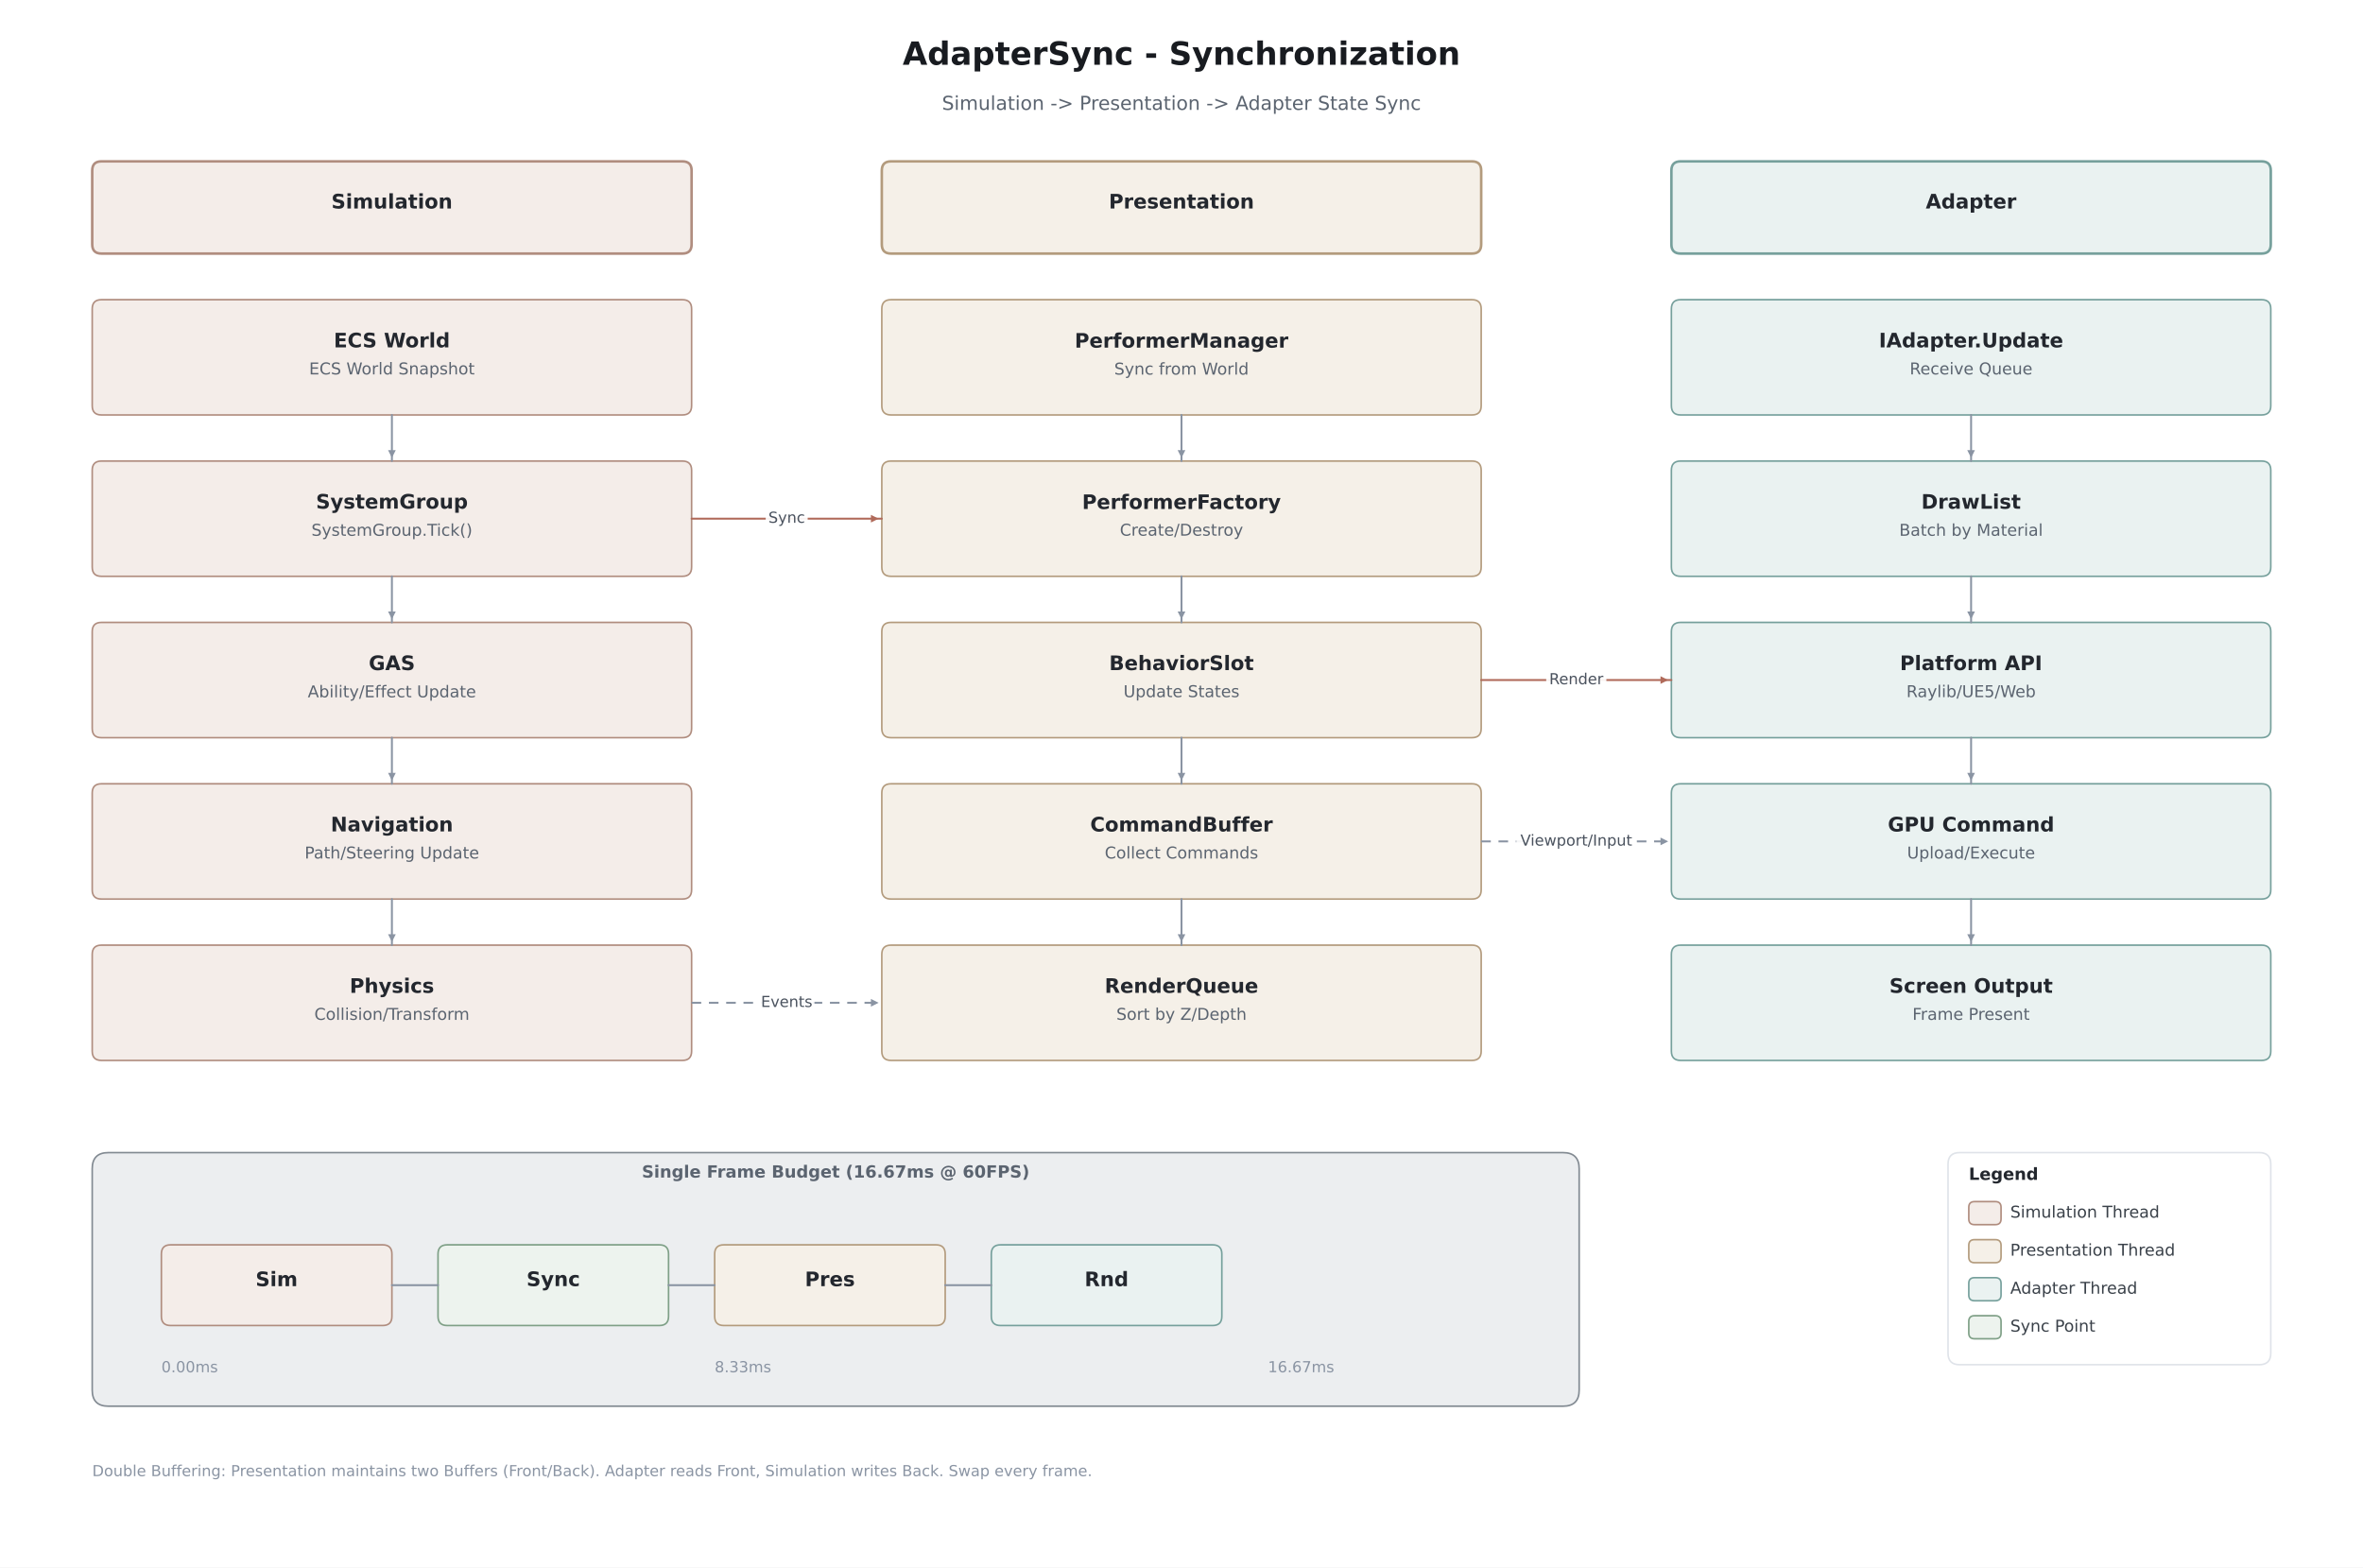
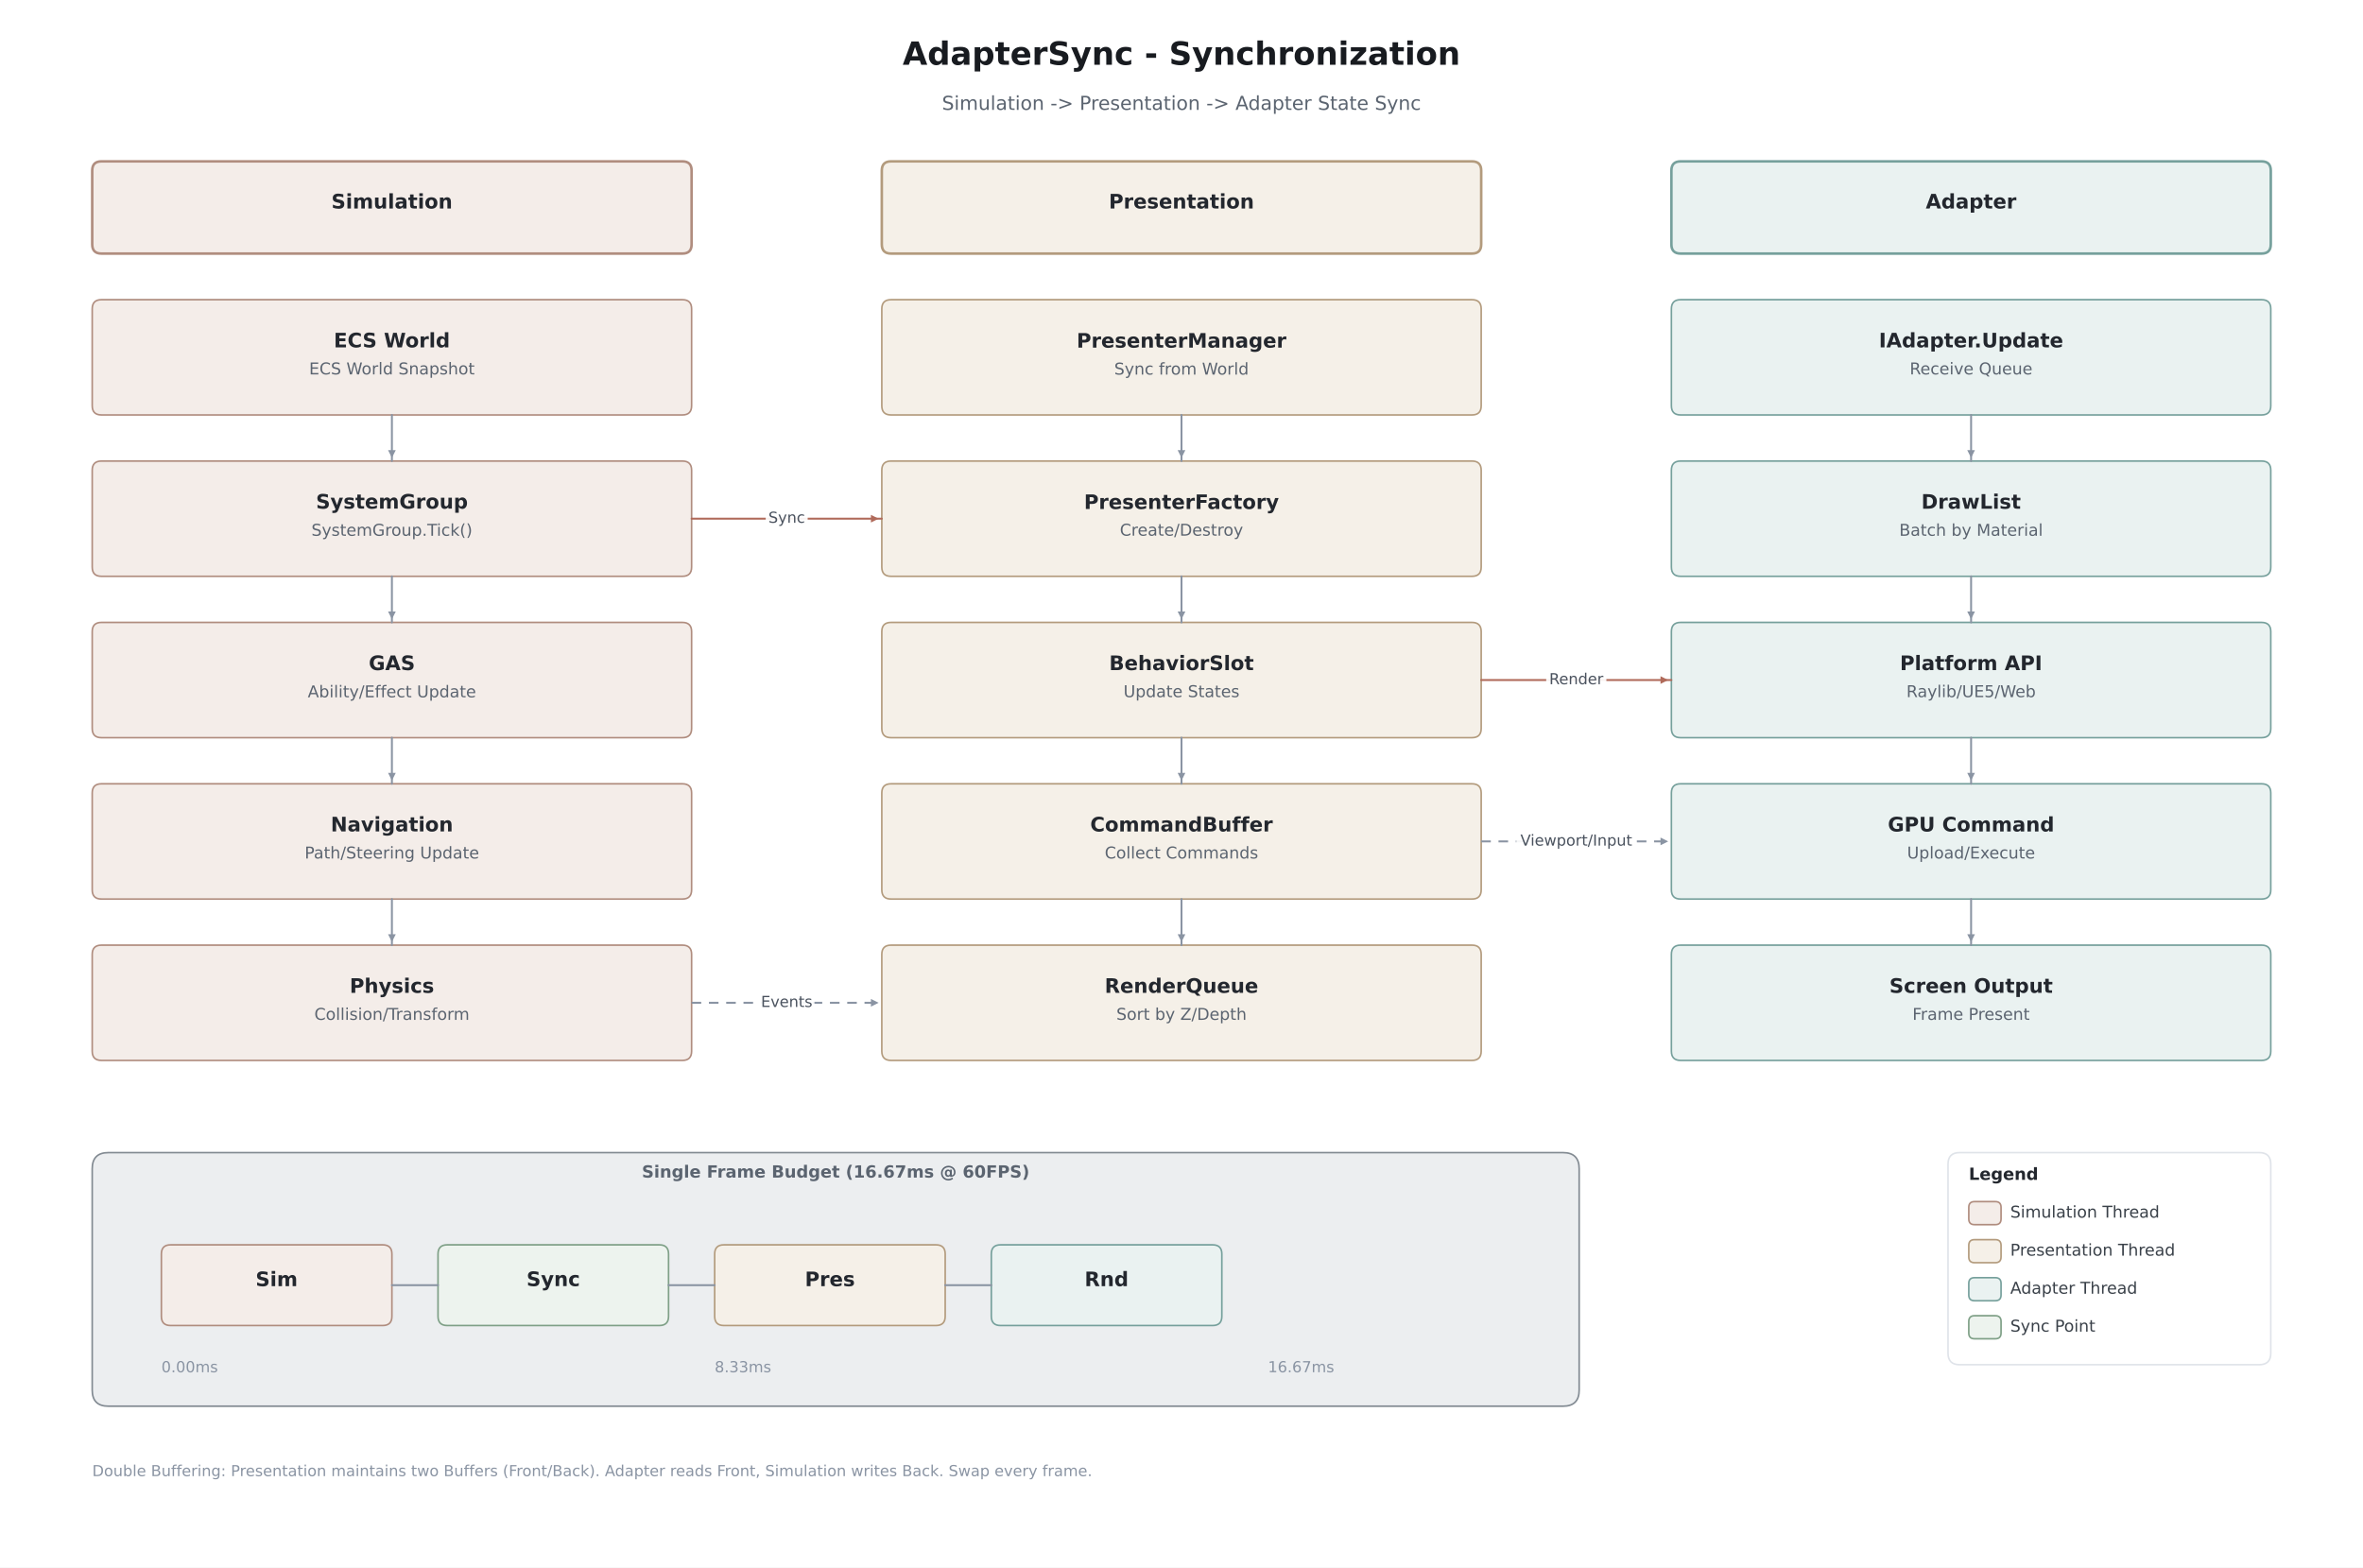
<svg xmlns="http://www.w3.org/2000/svg" width="1476pt" height="979.2pt" viewBox="0 0 1476 979.2" version="1.1">
  <defs>
    <style type="text/css">*{stroke-linejoin: round; stroke-linecap: butt}</style>
  </defs>
  <g id="figure_1">
    <g id="patch_1">
      <path d="M 0 979.2  L 1476 979.2  L 1476 0  L 0 0  z " style="fill: #ffffff" />
    </g>
    <g id="axes_1">
      <g id="patch_2">
        <path d="M 67.68 720  L 976.32 720  Q 986.4 720 986.4 730.08  L 986.4 868.32  Q 986.4 878.4 976.32 878.4  L 67.68 878.4  Q 57.6 878.4 57.6 868.32  L 57.6 730.08  Q 57.6 720 67.68 720  z " clip-path="url(#p8cbdc2998a)" style="fill: #eceef0; stroke: #828a92; stroke-linejoin: miter" />
      </g>
      <g id="text_1">
        <text style="font-weight: 700; font-size: 10.5px; font-family: 'Microsoft YaHei', 'DejaVu Sans'; text-anchor: middle; fill: #5b6470" x="522" y="735.593" transform="rotate(-0 522 735.5934)">Single Frame Budget (16.67ms @ 60FPS)</text>
      </g>
      <g id="patch_3">
        <path d="M 63.36 100.8  L 426.24 100.8  Q 432 100.8 432 106.56  L 432 152.64  Q 432 158.4 426.24 158.4  L 63.36 158.4  Q 57.6 158.4 57.6 152.64  L 57.6 106.56  Q 57.6 100.8 63.36 100.8  z " clip-path="url(#p8cbdc2998a)" style="fill: #f4ede9; stroke: #b08d7f; stroke-width: 1.6; stroke-linejoin: miter" />
      </g>
      <g id="patch_4">
        <path d="M 556.56 100.8  L 919.44 100.8  Q 925.2 100.8 925.2 106.56  L 925.2 152.64  Q 925.2 158.4 919.44 158.4  L 556.56 158.4  Q 550.8 158.4 550.8 152.64  L 550.8 106.56  Q 550.8 100.8 556.56 100.8  z " clip-path="url(#p8cbdc2998a)" style="fill: #f5f0e8; stroke: #b39b7d; stroke-width: 1.6; stroke-linejoin: miter" />
      </g>
      <g id="patch_5">
        <path d="M 1049.76 100.8  L 1412.64 100.8  Q 1418.4 100.8 1418.4 106.56  L 1418.4 152.64  Q 1418.4 158.4 1412.64 158.4  L 1049.76 158.4  Q 1044 158.4 1044 152.64  L 1044 106.56  Q 1044 100.8 1049.76 100.8  z " clip-path="url(#p8cbdc2998a)" style="fill: #eaf2f1; stroke: #76a09c; stroke-width: 1.6; stroke-linejoin: miter" />
      </g>
      <g id="patch_6">
        <path d="M 63.36 187.2  L 426.24 187.2  Q 432 187.2 432 192.96  L 432 253.44  Q 432 259.2 426.24 259.2  L 63.36 259.2  Q 57.6 259.2 57.6 253.44  L 57.6 192.96  Q 57.6 187.2 63.36 187.2  z " clip-path="url(#p8cbdc2998a)" style="fill: #f4ede9; stroke: #b08d7f; stroke-linejoin: miter" />
      </g>
      <g id="patch_7">
        <path d="M 63.36 288  L 426.24 288  Q 432 288 432 293.76  L 432 354.24  Q 432 360 426.24 360  L 63.36 360  Q 57.6 360 57.6 354.24  L 57.6 293.76  Q 57.6 288 63.36 288  z " clip-path="url(#p8cbdc2998a)" style="fill: #f4ede9; stroke: #b08d7f; stroke-linejoin: miter" />
      </g>
      <g id="patch_8">
        <path d="M 63.36 388.8  L 426.24 388.8  Q 432 388.8 432 394.56  L 432 455.04  Q 432 460.8 426.24 460.8  L 63.36 460.8  Q 57.6 460.8 57.6 455.04  L 57.6 394.56  Q 57.6 388.8 63.36 388.8  z " clip-path="url(#p8cbdc2998a)" style="fill: #f4ede9; stroke: #b08d7f; stroke-linejoin: miter" />
      </g>
      <g id="patch_9">
        <path d="M 63.36 489.6  L 426.24 489.6  Q 432 489.6 432 495.36  L 432 555.84  Q 432 561.6 426.24 561.6  L 63.36 561.6  Q 57.6 561.6 57.6 555.84  L 57.6 495.36  Q 57.6 489.6 63.36 489.6  z " clip-path="url(#p8cbdc2998a)" style="fill: #f4ede9; stroke: #b08d7f; stroke-linejoin: miter" />
      </g>
      <g id="patch_10">
        <path d="M 63.36 590.4  L 426.24 590.4  Q 432 590.4 432 596.16  L 432 656.64  Q 432 662.4 426.24 662.4  L 63.36 662.4  Q 57.6 662.4 57.6 656.64  L 57.6 596.16  Q 57.6 590.4 63.36 590.4  z " clip-path="url(#p8cbdc2998a)" style="fill: #f4ede9; stroke: #b08d7f; stroke-linejoin: miter" />
      </g>
      <g id="patch_11">
        <path d="M 556.56 187.2  L 919.44 187.2  Q 925.2 187.2 925.2 192.96  L 925.2 253.44  Q 925.2 259.2 919.44 259.2  L 556.56 259.2  Q 550.8 259.2 550.8 253.44  L 550.8 192.96  Q 550.8 187.2 556.56 187.2  z " clip-path="url(#p8cbdc2998a)" style="fill: #f5f0e8; stroke: #b39b7d; stroke-linejoin: miter" />
      </g>
      <g id="patch_12">
        <path d="M 556.56 288  L 919.44 288  Q 925.2 288 925.2 293.76  L 925.2 354.24  Q 925.2 360 919.44 360  L 556.56 360  Q 550.8 360 550.8 354.24  L 550.8 293.76  Q 550.8 288 556.56 288  z " clip-path="url(#p8cbdc2998a)" style="fill: #f5f0e8; stroke: #b39b7d; stroke-linejoin: miter" />
      </g>
      <g id="patch_13">
        <path d="M 556.56 388.8  L 919.44 388.8  Q 925.2 388.8 925.2 394.56  L 925.2 455.04  Q 925.2 460.8 919.44 460.8  L 556.56 460.8  Q 550.8 460.8 550.8 455.04  L 550.8 394.56  Q 550.8 388.8 556.56 388.8  z " clip-path="url(#p8cbdc2998a)" style="fill: #f5f0e8; stroke: #b39b7d; stroke-linejoin: miter" />
      </g>
      <g id="patch_14">
        <path d="M 556.56 489.6  L 919.44 489.6  Q 925.2 489.6 925.2 495.36  L 925.2 555.84  Q 925.2 561.6 919.44 561.6  L 556.56 561.6  Q 550.8 561.6 550.8 555.84  L 550.8 495.36  Q 550.8 489.6 556.56 489.6  z " clip-path="url(#p8cbdc2998a)" style="fill: #f5f0e8; stroke: #b39b7d; stroke-linejoin: miter" />
      </g>
      <g id="patch_15">
        <path d="M 556.56 590.4  L 919.44 590.4  Q 925.2 590.4 925.2 596.16  L 925.2 656.64  Q 925.2 662.4 919.44 662.4  L 556.56 662.4  Q 550.8 662.4 550.8 656.64  L 550.8 596.16  Q 550.8 590.4 556.56 590.4  z " clip-path="url(#p8cbdc2998a)" style="fill: #f5f0e8; stroke: #b39b7d; stroke-linejoin: miter" />
      </g>
      <g id="patch_16">
        <path d="M 1049.76 187.2  L 1412.64 187.2  Q 1418.4 187.2 1418.4 192.96  L 1418.4 253.44  Q 1418.4 259.2 1412.64 259.2  L 1049.76 259.2  Q 1044 259.2 1044 253.44  L 1044 192.96  Q 1044 187.2 1049.76 187.2  z " clip-path="url(#p8cbdc2998a)" style="fill: #eaf2f1; stroke: #76a09c; stroke-linejoin: miter" />
      </g>
      <g id="patch_17">
        <path d="M 1049.76 288  L 1412.64 288  Q 1418.4 288 1418.4 293.76  L 1418.4 354.24  Q 1418.4 360 1412.64 360  L 1049.76 360  Q 1044 360 1044 354.24  L 1044 293.76  Q 1044 288 1049.76 288  z " clip-path="url(#p8cbdc2998a)" style="fill: #eaf2f1; stroke: #76a09c; stroke-linejoin: miter" />
      </g>
      <g id="patch_18">
        <path d="M 1049.76 388.8  L 1412.64 388.8  Q 1418.4 388.8 1418.4 394.56  L 1418.4 455.04  Q 1418.4 460.8 1412.64 460.8  L 1049.76 460.8  Q 1044 460.8 1044 455.04  L 1044 394.56  Q 1044 388.8 1049.76 388.8  z " clip-path="url(#p8cbdc2998a)" style="fill: #eaf2f1; stroke: #76a09c; stroke-linejoin: miter" />
      </g>
      <g id="patch_19">
        <path d="M 1049.76 489.6  L 1412.64 489.6  Q 1418.4 489.6 1418.4 495.36  L 1418.4 555.84  Q 1418.4 561.6 1412.64 561.6  L 1049.76 561.6  Q 1044 561.6 1044 555.84  L 1044 495.36  Q 1044 489.6 1049.76 489.6  z " clip-path="url(#p8cbdc2998a)" style="fill: #eaf2f1; stroke: #76a09c; stroke-linejoin: miter" />
      </g>
      <g id="patch_20">
        <path d="M 1049.76 590.4  L 1412.64 590.4  Q 1418.4 590.4 1418.4 596.16  L 1418.4 656.64  Q 1418.4 662.4 1412.64 662.4  L 1049.76 662.4  Q 1044 662.4 1044 656.64  L 1044 596.16  Q 1044 590.4 1049.76 590.4  z " clip-path="url(#p8cbdc2998a)" style="fill: #eaf2f1; stroke: #76a09c; stroke-linejoin: miter" />
      </g>
      <g id="patch_21">
        <path d="M 106.56 777.6  L 239.04 777.6  Q 244.8 777.6 244.8 783.36  L 244.8 822.24  Q 244.8 828 239.04 828  L 106.56 828  Q 100.8 828 100.8 822.24  L 100.8 783.36  Q 100.8 777.6 106.56 777.6  z " clip-path="url(#p8cbdc2998a)" style="fill: #f4ede9; stroke: #b08d7f; stroke-linejoin: miter" />
      </g>
      <g id="patch_22">
        <path d="M 279.36 777.6  L 411.84 777.6  Q 417.6 777.6 417.6 783.36  L 417.6 822.24  Q 417.6 828 411.84 828  L 279.36 828  Q 273.6 828 273.6 822.24  L 273.6 783.36  Q 273.6 777.6 279.36 777.6  z " clip-path="url(#p8cbdc2998a)" style="fill: #edf3ee; stroke: #7fa087; stroke-linejoin: miter" />
      </g>
      <g id="patch_23">
        <path d="M 452.16 777.6  L 584.64 777.6  Q 590.4 777.6 590.4 783.36  L 590.4 822.24  Q 590.4 828 584.64 828  L 452.16 828  Q 446.4 828 446.4 822.24  L 446.4 783.36  Q 446.4 777.6 452.16 777.6  z " clip-path="url(#p8cbdc2998a)" style="fill: #f5f0e8; stroke: #b39b7d; stroke-linejoin: miter" />
      </g>
      <g id="patch_24">
        <path d="M 624.96 777.6  L 757.44 777.6  Q 763.2 777.6 763.2 783.36  L 763.2 822.24  Q 763.2 828 757.44 828  L 624.96 828  Q 619.2 828 619.2 822.24  L 619.2 783.36  Q 619.2 777.6 624.96 777.6  z " clip-path="url(#p8cbdc2998a)" style="fill: #eaf2f1; stroke: #76a09c; stroke-linejoin: miter" />
      </g>
      <g id="text_2">
        <text style="font-weight: 700; font-size: 12.5px; font-family: 'Microsoft YaHei', 'DejaVu Sans'; text-anchor: middle; fill: #23272e" x="244.8" y="130.232" transform="rotate(-0 244.8 130.2322)">Simulation</text>
      </g>
      <g id="text_3">
        <text style="font-weight: 700; font-size: 12.5px; font-family: 'Microsoft YaHei', 'DejaVu Sans'; text-anchor: middle; fill: #23272e" x="738" y="130.232" transform="rotate(-0 738 130.2322)">Presentation</text>
      </g>
      <g id="text_4">
        <text style="font-weight: 700; font-size: 12.5px; font-family: 'Microsoft YaHei', 'DejaVu Sans'; text-anchor: middle; fill: #23272e" x="1231.2" y="130.232" transform="rotate(-0 1231.2 130.2322)">Adapter</text>
      </g>
      <g id="text_5">
        <text style="font-weight: 700; font-size: 12.5px; font-family: 'Microsoft YaHei', 'DejaVu Sans'; text-anchor: middle; fill: #23272e" x="244.8" y="216.992" transform="rotate(-0 244.8 216.9922)">ECS World</text>
      </g>
      <g id="text_6">
        <text style="font-size: 10.2px; font-family: 'Microsoft YaHei', 'DejaVu Sans'; text-anchor: middle; fill: #5b6470" x="244.8" y="233.874" transform="rotate(-0 244.8 233.8736)">ECS World Snapshot</text>
      </g>
      <g id="text_7">
        <text style="font-weight: 700; font-size: 12.5px; font-family: 'Microsoft YaHei', 'DejaVu Sans'; text-anchor: middle; fill: #23272e" x="244.8" y="317.732" transform="rotate(-0 244.8 317.7316)">SystemGroup</text>
      </g>
      <g id="text_8">
        <text style="font-size: 10.2px; font-family: 'Microsoft YaHei', 'DejaVu Sans'; text-anchor: middle; fill: #5b6470" x="244.8" y="334.674" transform="rotate(-0 244.8 334.6736)">SystemGroup.Tick()</text>
      </g>
      <g id="text_9">
        <text style="font-weight: 700; font-size: 12.5px; font-family: 'Microsoft YaHei', 'DejaVu Sans'; text-anchor: middle; fill: #23272e" x="244.8" y="418.592" transform="rotate(-0 244.8 418.5922)">GAS</text>
      </g>
      <g id="text_10">
        <text style="font-size: 10.2px; font-family: 'Microsoft YaHei', 'DejaVu Sans'; text-anchor: middle; fill: #5b6470" x="244.8" y="435.593" transform="rotate(-0 244.8 435.5932)">Ability/Effect Update</text>
      </g>
      <g id="text_11">
        <text style="font-weight: 700; font-size: 12.5px; font-family: 'Microsoft YaHei', 'DejaVu Sans'; text-anchor: middle; fill: #23272e" x="244.8" y="519.349" transform="rotate(-0 244.8 519.3492)">Navigation</text>
      </g>
      <g id="text_12">
        <text style="font-size: 10.2px; font-family: 'Microsoft YaHei', 'DejaVu Sans'; text-anchor: middle; fill: #5b6470" x="244.8" y="536.274" transform="rotate(-0 244.8 536.2736)">Path/Steering Update</text>
      </g>
      <g id="text_13">
        <text style="font-weight: 700; font-size: 12.5px; font-family: 'Microsoft YaHei', 'DejaVu Sans'; text-anchor: middle; fill: #23272e" x="244.8" y="620.192" transform="rotate(-0 244.8 620.1922)">Physics</text>
      </g>
      <g id="text_14">
        <text style="font-size: 10.2px; font-family: 'Microsoft YaHei', 'DejaVu Sans'; text-anchor: middle; fill: #5b6470" x="244.8" y="637.074" transform="rotate(-0 244.8 637.0736)">Collision/Transform</text>
      </g>
      <g id="text_15">
-         <text style="font-weight: 700; font-size: 12.5px; font-family: 'Microsoft YaHei', 'DejaVu Sans'; text-anchor: middle; fill: #23272e" x="738" y="217.15" transform="rotate(-0 738 217.1504)">PerformerManager</text>
+         <text style="font-weight: 700; font-size: 12.5px; font-family: 'Microsoft YaHei', 'DejaVu Sans'; text-anchor: middle; fill: #23272e" x="738" y="217.15" transform="rotate(-0 738 217.1504)">PresenterManager</text>
      </g>
      <g id="text_16">
        <text style="font-size: 10.2px; font-family: 'Microsoft YaHei', 'DejaVu Sans'; text-anchor: middle; fill: #5b6470" x="738" y="233.993" transform="rotate(-0 738 233.9932)">Sync from World</text>
      </g>
      <g id="text_17">
-         <text style="font-weight: 700; font-size: 12.5px; font-family: 'Microsoft YaHei', 'DejaVu Sans'; text-anchor: middle; fill: #23272e" x="738" y="317.95" transform="rotate(-0 738 317.9504)">PerformerFactory</text>
+         <text style="font-weight: 700; font-size: 12.5px; font-family: 'Microsoft YaHei', 'DejaVu Sans'; text-anchor: middle; fill: #23272e" x="738" y="317.95" transform="rotate(-0 738 317.9504)">PresenterFactory</text>
      </g>
      <g id="text_18">
        <text style="font-size: 10.2px; font-family: 'Microsoft YaHei', 'DejaVu Sans'; text-anchor: middle; fill: #5b6470" x="738" y="334.615" transform="rotate(-0 738 334.6147)">Create/Destroy</text>
      </g>
      <g id="text_19">
        <text style="font-weight: 700; font-size: 12.5px; font-family: 'Microsoft YaHei', 'DejaVu Sans'; text-anchor: middle; fill: #23272e" x="738" y="418.592" transform="rotate(-0 738 418.5922)">BehaviorSlot</text>
      </g>
      <g id="text_20">
        <text style="font-size: 10.2px; font-family: 'Microsoft YaHei', 'DejaVu Sans'; text-anchor: middle; fill: #5b6470" x="738" y="435.474" transform="rotate(-0 738 435.4736)">Update States</text>
      </g>
      <g id="text_21">
        <text style="font-weight: 700; font-size: 12.5px; font-family: 'Microsoft YaHei', 'DejaVu Sans'; text-anchor: middle; fill: #23272e" x="738" y="519.392" transform="rotate(-0 738 519.3922)">CommandBuffer</text>
      </g>
      <g id="text_22">
        <text style="font-size: 10.2px; font-family: 'Microsoft YaHei', 'DejaVu Sans'; text-anchor: middle; fill: #5b6470" x="738" y="536.274" transform="rotate(-0 738 536.2736)">Collect Commands</text>
      </g>
      <g id="text_23">
        <text style="font-weight: 700; font-size: 12.5px; font-family: 'Microsoft YaHei', 'DejaVu Sans'; text-anchor: middle; fill: #23272e" x="738" y="620.192" transform="rotate(-0 738 620.1922)">RenderQueue</text>
      </g>
      <g id="text_24">
        <text style="font-size: 10.2px; font-family: 'Microsoft YaHei', 'DejaVu Sans'; text-anchor: middle; fill: #5b6470" x="738" y="637.074" transform="rotate(-0 738 637.0736)">Sort by Z/Depth</text>
      </g>
      <g id="text_25">
        <text style="font-weight: 700; font-size: 12.5px; font-family: 'Microsoft YaHei', 'DejaVu Sans'; text-anchor: middle; fill: #23272e" x="1231.2" y="216.992" transform="rotate(-0 1231.2 216.9922)">IAdapter.Update</text>
      </g>
      <g id="text_26">
        <text style="font-size: 10.2px; font-family: 'Microsoft YaHei', 'DejaVu Sans'; text-anchor: middle; fill: #5b6470" x="1231.2" y="233.874" transform="rotate(-0 1231.2 233.8736)">Receive Queue</text>
      </g>
      <g id="text_27">
        <text style="font-weight: 700; font-size: 12.5px; font-family: 'Microsoft YaHei', 'DejaVu Sans'; text-anchor: middle; fill: #23272e" x="1231.2" y="317.792" transform="rotate(-0 1231.2 317.7922)">DrawList</text>
      </g>
      <g id="text_28">
        <text style="font-size: 10.2px; font-family: 'Microsoft YaHei', 'DejaVu Sans'; text-anchor: middle; fill: #5b6470" x="1231.2" y="334.674" transform="rotate(-0 1231.2 334.6736)">Batch by Material</text>
      </g>
      <g id="text_29">
        <text style="font-weight: 700; font-size: 12.5px; font-family: 'Microsoft YaHei', 'DejaVu Sans'; text-anchor: middle; fill: #23272e" x="1231.2" y="418.592" transform="rotate(-0 1231.2 418.5922)">Platform API</text>
      </g>
      <g id="text_30">
        <text style="font-size: 10.2px; font-family: 'Microsoft YaHei', 'DejaVu Sans'; text-anchor: middle; fill: #5b6470" x="1231.2" y="435.474" transform="rotate(-0 1231.2 435.4736)">Raylib/UE5/Web</text>
      </g>
      <g id="text_31">
        <text style="font-weight: 700; font-size: 12.5px; font-family: 'Microsoft YaHei', 'DejaVu Sans'; text-anchor: middle; fill: #23272e" x="1231.2" y="519.392" transform="rotate(-0 1231.2 519.3922)">GPU Command</text>
      </g>
      <g id="text_32">
        <text style="font-size: 10.2px; font-family: 'Microsoft YaHei', 'DejaVu Sans'; text-anchor: middle; fill: #5b6470" x="1231.2" y="536.274" transform="rotate(-0 1231.2 536.2736)">Upload/Execute</text>
      </g>
      <g id="text_33">
        <text style="font-weight: 700; font-size: 12.5px; font-family: 'Microsoft YaHei', 'DejaVu Sans'; text-anchor: middle; fill: #23272e" x="1231.2" y="620.192" transform="rotate(-0 1231.2 620.1922)">Screen Output</text>
      </g>
      <g id="text_34">
        <text style="font-size: 10.2px; font-family: 'Microsoft YaHei', 'DejaVu Sans'; text-anchor: middle; fill: #5b6470" x="1231.2" y="637.074" transform="rotate(-0 1231.2 637.0736)">Frame Present</text>
      </g>
      <g id="text_35">
        <text style="font-weight: 700; font-size: 12.5px; font-family: 'Microsoft YaHei', 'DejaVu Sans'; text-anchor: middle; fill: #23272e" x="172.8" y="803.432" transform="rotate(-0 172.8 803.4322)">Sim</text>
      </g>
      <g id="text_36">
        <text style="font-weight: 700; font-size: 12.5px; font-family: 'Microsoft YaHei', 'DejaVu Sans'; text-anchor: middle; fill: #23272e" x="345.6" y="803.372" transform="rotate(-0 345.6 803.3716)">Sync</text>
      </g>
      <g id="text_37">
        <text style="font-weight: 700; font-size: 12.5px; font-family: 'Microsoft YaHei', 'DejaVu Sans'; text-anchor: middle; fill: #23272e" x="518.4" y="803.432" transform="rotate(-0 518.4 803.4322)">Pres</text>
      </g>
      <g id="text_38">
        <text style="font-weight: 700; font-size: 12.5px; font-family: 'Microsoft YaHei', 'DejaVu Sans'; text-anchor: middle; fill: #23272e" x="691.2" y="803.432" transform="rotate(-0 691.2 803.4322)">Rnd</text>
      </g>
      <g id="line2d_1">
        <path d="M 244.8 259.2  L 244.8 288  " clip-path="url(#p8cbdc2998a)" style="fill: none; stroke: #8a94a3; stroke-width: 1.2; stroke-linecap: round" />
      </g>
      <g id="line2d_2">
        <path d="M 244.8 360  L 244.8 388.8  " clip-path="url(#p8cbdc2998a)" style="fill: none; stroke: #8a94a3; stroke-width: 1.2; stroke-linecap: round" />
      </g>
      <g id="line2d_3">
        <path d="M 244.8 460.8  L 244.8 489.6  " clip-path="url(#p8cbdc2998a)" style="fill: none; stroke: #8a94a3; stroke-width: 1.2; stroke-linecap: round" />
      </g>
      <g id="line2d_4">
        <path d="M 244.8 561.6  L 244.8 590.4  " clip-path="url(#p8cbdc2998a)" style="fill: none; stroke: #8a94a3; stroke-width: 1.2; stroke-linecap: round" />
      </g>
      <g id="line2d_5">
        <path d="M 738 259.2  L 738 288  " clip-path="url(#p8cbdc2998a)" style="fill: none; stroke: #8a94a3; stroke-width: 1.2; stroke-linecap: round" />
      </g>
      <g id="line2d_6">
        <path d="M 738 360  L 738 388.8  " clip-path="url(#p8cbdc2998a)" style="fill: none; stroke: #8a94a3; stroke-width: 1.2; stroke-linecap: round" />
      </g>
      <g id="line2d_7">
        <path d="M 738 460.8  L 738 489.6  " clip-path="url(#p8cbdc2998a)" style="fill: none; stroke: #8a94a3; stroke-width: 1.2; stroke-linecap: round" />
      </g>
      <g id="line2d_8">
        <path d="M 738 561.6  L 738 590.4  " clip-path="url(#p8cbdc2998a)" style="fill: none; stroke: #8a94a3; stroke-width: 1.2; stroke-linecap: round" />
      </g>
      <g id="line2d_9">
        <path d="M 1231.2 259.2  L 1231.2 288  " clip-path="url(#p8cbdc2998a)" style="fill: none; stroke: #8a94a3; stroke-width: 1.2; stroke-linecap: round" />
      </g>
      <g id="line2d_10">
        <path d="M 1231.2 360  L 1231.2 388.8  " clip-path="url(#p8cbdc2998a)" style="fill: none; stroke: #8a94a3; stroke-width: 1.2; stroke-linecap: round" />
      </g>
      <g id="line2d_11">
        <path d="M 1231.2 460.8  L 1231.2 489.6  " clip-path="url(#p8cbdc2998a)" style="fill: none; stroke: #8a94a3; stroke-width: 1.2; stroke-linecap: round" />
      </g>
      <g id="line2d_12">
        <path d="M 1231.2 561.6  L 1231.2 590.4  " clip-path="url(#p8cbdc2998a)" style="fill: none; stroke: #8a94a3; stroke-width: 1.2; stroke-linecap: round" />
      </g>
      <g id="line2d_13">
        <path d="M 432 324  L 550.8 324  " clip-path="url(#p8cbdc2998a)" style="fill: none; stroke: #b06a5a; stroke-width: 1.2; stroke-linecap: round" />
      </g>
      <g id="line2d_14">
        <path d="M 925.2 424.8  L 1044 424.8  " clip-path="url(#p8cbdc2998a)" style="fill: none; stroke: #b06a5a; stroke-width: 1.2; stroke-linecap: round" />
      </g>
      <g id="line2d_15">
        <path d="M 432 626.4  L 550.8 626.4  " clip-path="url(#p8cbdc2998a)" style="fill: none; stroke-dasharray: 6,4.8; stroke-dashoffset: 0; stroke: #8a94a3; stroke-width: 1.2" />
      </g>
      <g id="line2d_16">
        <path d="M 925.2 525.6  L 1044 525.6  " clip-path="url(#p8cbdc2998a)" style="fill: none; stroke-dasharray: 6,4.8; stroke-dashoffset: 0; stroke: #8a94a3; stroke-width: 1.2" />
      </g>
      <g id="line2d_17">
        <path d="M 244.8 802.8  L 273.6 802.8  " clip-path="url(#p8cbdc2998a)" style="fill: none; stroke: #8a94a3; stroke-width: 1.2; stroke-linecap: round" />
      </g>
      <g id="line2d_18">
        <path d="M 417.6 802.8  L 446.4 802.8  " clip-path="url(#p8cbdc2998a)" style="fill: none; stroke: #8a94a3; stroke-width: 1.2; stroke-linecap: round" />
      </g>
      <g id="line2d_19">
        <path d="M 590.4 802.8  L 619.2 802.8  " clip-path="url(#p8cbdc2998a)" style="fill: none; stroke: #8a94a3; stroke-width: 1.2; stroke-linecap: round" />
      </g>
      <g id="patch_25">
        <path d="M 244.8 261.2  Q 244.8 273.601 244.8 286.001  " clip-path="url(#p8cbdc2998a)" style="fill: none" />
        <path d="M 247.2 281.201  L 244.8 286.001  L 242.4 281.201  z " clip-path="url(#p8cbdc2998a)" style="fill: #8a94a3" />
      </g>
      <g id="patch_26">
        <path d="M 244.8 362  Q 244.8 374.401 244.8 386.801  " clip-path="url(#p8cbdc2998a)" style="fill: none" />
        <path d="M 247.2 382.001  L 244.8 386.801  L 242.4 382.001  z " clip-path="url(#p8cbdc2998a)" style="fill: #8a94a3" />
      </g>
      <g id="patch_27">
        <path d="M 244.8 462.8  Q 244.8 475.201 244.8 487.601  " clip-path="url(#p8cbdc2998a)" style="fill: none" />
        <path d="M 247.2 482.801  L 244.8 487.601  L 242.4 482.801  z " clip-path="url(#p8cbdc2998a)" style="fill: #8a94a3" />
      </g>
      <g id="patch_28">
        <path d="M 244.8 563.6  Q 244.8 576.001 244.8 588.401  " clip-path="url(#p8cbdc2998a)" style="fill: none" />
        <path d="M 247.2 583.601  L 244.8 588.401  L 242.4 583.601  z " clip-path="url(#p8cbdc2998a)" style="fill: #8a94a3" />
      </g>
      <g id="patch_29">
        <path d="M 738 261.2  Q 738 273.601 738 286.001  " clip-path="url(#p8cbdc2998a)" style="fill: none" />
        <path d="M 740.4 281.201  L 738 286.001  L 735.6 281.201  z " clip-path="url(#p8cbdc2998a)" style="fill: #8a94a3" />
      </g>
      <g id="patch_30">
        <path d="M 738 362  Q 738 374.401 738 386.801  " clip-path="url(#p8cbdc2998a)" style="fill: none" />
        <path d="M 740.4 382.001  L 738 386.801  L 735.6 382.001  z " clip-path="url(#p8cbdc2998a)" style="fill: #8a94a3" />
      </g>
      <g id="patch_31">
        <path d="M 738 462.8  Q 738 475.201 738 487.601  " clip-path="url(#p8cbdc2998a)" style="fill: none" />
        <path d="M 740.4 482.801  L 738 487.601  L 735.6 482.801  z " clip-path="url(#p8cbdc2998a)" style="fill: #8a94a3" />
      </g>
      <g id="patch_32">
        <path d="M 738 563.6  Q 738 576.001 738 588.401  " clip-path="url(#p8cbdc2998a)" style="fill: none" />
        <path d="M 740.4 583.601  L 738 588.401  L 735.6 583.601  z " clip-path="url(#p8cbdc2998a)" style="fill: #8a94a3" />
      </g>
      <g id="patch_33">
        <path d="M 1231.2 261.2  Q 1231.2 273.601 1231.2 286.001  " clip-path="url(#p8cbdc2998a)" style="fill: none" />
        <path d="M 1233.6 281.201  L 1231.2 286.001  L 1228.8 281.201  z " clip-path="url(#p8cbdc2998a)" style="fill: #8a94a3" />
      </g>
      <g id="patch_34">
        <path d="M 1231.2 362  Q 1231.2 374.401 1231.2 386.801  " clip-path="url(#p8cbdc2998a)" style="fill: none" />
        <path d="M 1233.6 382.001  L 1231.2 386.801  L 1228.8 382.001  z " clip-path="url(#p8cbdc2998a)" style="fill: #8a94a3" />
      </g>
      <g id="patch_35">
        <path d="M 1231.2 462.8  Q 1231.2 475.201 1231.2 487.601  " clip-path="url(#p8cbdc2998a)" style="fill: none" />
        <path d="M 1233.6 482.801  L 1231.2 487.601  L 1228.8 482.801  z " clip-path="url(#p8cbdc2998a)" style="fill: #8a94a3" />
      </g>
      <g id="patch_36">
        <path d="M 1231.2 563.6  Q 1231.2 576.001 1231.2 588.401  " clip-path="url(#p8cbdc2998a)" style="fill: none" />
        <path d="M 1233.6 583.601  L 1231.2 588.401  L 1228.8 583.601  z " clip-path="url(#p8cbdc2998a)" style="fill: #8a94a3" />
      </g>
      <g id="patch_37">
        <path d="M 433.998 324  Q 491.399 324 548.8 324  " clip-path="url(#p8cbdc2998a)" style="fill: none" />
        <path d="M 544 321.6  L 548.8 324  L 544 326.4  z " clip-path="url(#p8cbdc2998a)" style="fill: #b06a5a" />
      </g>
      <g id="patch_38">
        <path d="M 927.198 424.8  Q 984.599 424.8 1042 424.8  " clip-path="url(#p8cbdc2998a)" style="fill: none" />
        <path d="M 1037.2 422.4  L 1042 424.8  L 1037.2 427.2  z " clip-path="url(#p8cbdc2998a)" style="fill: #b06a5a" />
      </g>
      <g id="patch_39">
        <path d="M 433.998 626.4  Q 491.399 626.4 548.8 626.4  " clip-path="url(#p8cbdc2998a)" style="fill: none" />
        <path d="M 544 624  L 548.8 626.4  L 544 628.8  z " clip-path="url(#p8cbdc2998a)" style="fill: #8a94a3" />
      </g>
      <g id="patch_40">
        <path d="M 927.198 525.6  Q 984.599 525.6 1042 525.6  " clip-path="url(#p8cbdc2998a)" style="fill: none" />
        <path d="M 1037.2 523.2  L 1042 525.6  L 1037.2 528  z " clip-path="url(#p8cbdc2998a)" style="fill: #8a94a3" />
      </g>
      <g id="text_39">
        <text style="font-weight: 700; font-size: 20px; font-family: 'Microsoft YaHei', 'DejaVu Sans'; text-anchor: middle; fill: #181b20" x="738" y="40.468" transform="rotate(-0 738 40.4675)">AdapterSync - Synchronization</text>
      </g>
      <g id="text_40">
        <text style="font-size: 12px; font-family: 'Microsoft YaHei', 'DejaVu Sans'; text-anchor: middle; fill: #5b6470" x="738" y="68.632" transform="rotate(-0 738 68.6325)">Simulation -&gt; Presentation -&gt; Adapter State Sync</text>
      </g>
      <g id="text_41">
        <g id="patch_41">
          <path d="M 480.954 331.638  L 501.846 331.638  Q 504.506 331.638 504.506 328.978  L 504.506 319.022  Q 504.506 316.362 501.846 316.362  L 480.954 316.362  Q 478.294 316.362 478.294 319.022  L 478.294 328.978  Q 478.294 331.638 480.954 331.638  z " style="fill: #ffffff; opacity: 0.92" />
        </g>
        <text style="font-size: 9.5px; font-family: 'Microsoft YaHei', 'DejaVu Sans'; text-anchor: middle; fill: #4a525e" x="491.4" y="326.561" transform="rotate(-0 491.4 326.5613)">Sync</text>
      </g>
      <g id="text_42">
        <g id="patch_42">
          <path d="M 968.472 432.438  L 1000.728 432.438  Q 1003.388 432.438 1003.388 429.778  L 1003.388 419.822  Q 1003.388 417.162 1000.728 417.162  L 968.472 417.162  Q 965.812 417.162 965.812 419.822  L 965.812 429.778  Q 965.812 432.438 968.472 432.438  z " style="fill: #ffffff; opacity: 0.92" />
        </g>
        <text style="font-size: 9.5px; font-family: 'Microsoft YaHei', 'DejaVu Sans'; text-anchor: middle; fill: #4a525e" x="984.6" y="427.416" transform="rotate(-0 984.6 427.4162)">Render</text>
      </g>
      <g id="text_43">
        <g id="patch_43">
          <path d="M 476.734 634.038  L 506.066 634.038  Q 508.726 634.038 508.726 631.378  L 508.726 621.422  Q 508.726 618.762 506.066 618.762  L 476.734 618.762  Q 474.074 618.762 474.074 621.422  L 474.074 631.378  Q 474.074 634.038 476.734 634.038  z " style="fill: #ffffff; opacity: 0.92" />
        </g>
        <text style="font-size: 9.5px; font-family: 'Microsoft YaHei', 'DejaVu Sans'; text-anchor: middle; fill: #4a525e" x="491.4" y="629.016" transform="rotate(-0 491.4 629.0162)">Events</text>
      </g>
      <g id="text_44">
        <g id="patch_44">
          <path d="M 949.81 533.238  L 1019.39 533.238  Q 1022.05 533.238 1022.05 530.578  L 1022.05 520.622  Q 1022.05 517.962 1019.39 517.962  L 949.81 517.962  Q 947.15 517.962 947.15 520.622  L 947.15 530.578  Q 947.15 533.238 949.81 533.238  z " style="fill: #ffffff; opacity: 0.92" />
        </g>
        <text style="font-size: 9.5px; font-family: 'Microsoft YaHei', 'DejaVu Sans'; text-anchor: middle; fill: #4a525e" x="984.6" y="528.216" transform="rotate(-0 984.6 528.2162)">Viewport/Input</text>
      </g>
      <g id="text_45">
        <text style="font-size: 9.5px; font-family: 'Microsoft YaHei', 'DejaVu Sans'; text-anchor: start; fill: #8a94a3" x="100.8" y="857.194" transform="rotate(-0 100.8 857.1941)">0.00ms</text>
      </g>
      <g id="text_46">
        <text style="font-size: 9.5px; font-family: 'Microsoft YaHei', 'DejaVu Sans'; text-anchor: start; fill: #8a94a3" x="446.4" y="857.194" transform="rotate(-0 446.4 857.1941)">8.33ms</text>
      </g>
      <g id="text_47">
        <text style="font-size: 9.5px; font-family: 'Microsoft YaHei', 'DejaVu Sans'; text-anchor: start; fill: #8a94a3" x="792" y="857.194" transform="rotate(-0 792 857.1941)">16.67ms</text>
      </g>
      <g id="text_48">
        <text style="font-size: 9.5px; font-family: 'Microsoft YaHei', 'DejaVu Sans'; text-anchor: start; fill: #8a94a3" x="57.6" y="922.105" transform="rotate(-0 57.6 922.1054)">Double Buffering: Presentation maintains two Buffers (Front/Back). Adapter reads Front, Simulation writes Back. Swap every frame.</text>
      </g>
      <g id="patch_45">
        <path d="M 1224 720  L 1411.2 720  Q 1418.4 720 1418.4 727.2  L 1418.4 845.28  Q 1418.4 852.48 1411.2 852.48  L 1224 852.48  Q 1216.8 852.48 1216.8 845.28  L 1216.8 727.2  Q 1216.8 720 1224 720  z " clip-path="url(#p8cbdc2998a)" style="fill: #ffffff; stroke: #dfe3e9; stroke-linejoin: miter" />
      </g>
      <g id="text_49">
        <text style="font-weight: 700; font-size: 10.5px; font-family: 'Microsoft YaHei', 'DejaVu Sans'; text-anchor: start; fill: #23272e" x="1229.76" y="737.033" transform="rotate(-0 1229.76 737.0334)">Legend</text>
      </g>
      <g id="patch_46">
        <path d="M 1233.36 750.6  L 1246.32 750.6  Q 1249.92 750.6 1249.92 754.2  L 1249.92 761.4  Q 1249.92 765 1246.32 765  L 1233.36 765  Q 1229.76 765 1229.76 761.4  L 1229.76 754.2  Q 1229.76 750.6 1233.36 750.6  z " clip-path="url(#p8cbdc2998a)" style="fill: #f4ede9; stroke: #b08d7f; stroke-linejoin: miter" />
      </g>
      <g id="text_50">
        <text style="font-size: 10.2px; font-family: 'Microsoft YaHei', 'DejaVu Sans'; text-anchor: start; fill: #3a4149" x="1255.68" y="760.609" transform="rotate(-0 1255.68 760.609)">Simulation Thread</text>
      </g>
      <g id="patch_47">
        <path d="M 1233.36 774.36  L 1246.32 774.36  Q 1249.92 774.36 1249.92 777.96  L 1249.92 785.16  Q 1249.92 788.76 1246.32 788.76  L 1233.36 788.76  Q 1229.76 788.76 1229.76 785.16  L 1229.76 777.96  Q 1229.76 774.36 1233.36 774.36  z " clip-path="url(#p8cbdc2998a)" style="fill: #f5f0e8; stroke: #b39b7d; stroke-linejoin: miter" />
      </g>
      <g id="text_51">
        <text style="font-size: 10.2px; font-family: 'Microsoft YaHei', 'DejaVu Sans'; text-anchor: start; fill: #3a4149" x="1255.68" y="784.369" transform="rotate(-0 1255.68 784.369)">Presentation Thread</text>
      </g>
      <g id="patch_48">
        <path d="M 1233.36 798.12  L 1246.32 798.12  Q 1249.92 798.12 1249.92 801.72  L 1249.92 808.92  Q 1249.92 812.52 1246.32 812.52  L 1233.36 812.52  Q 1229.76 812.52 1229.76 808.92  L 1229.76 801.72  Q 1229.76 798.12 1233.36 798.12  z " clip-path="url(#p8cbdc2998a)" style="fill: #eaf2f1; stroke: #76a09c; stroke-linejoin: miter" />
      </g>
      <g id="text_52">
        <text style="font-size: 10.2px; font-family: 'Microsoft YaHei', 'DejaVu Sans'; text-anchor: start; fill: #3a4149" x="1255.68" y="808.129" transform="rotate(-0 1255.68 808.129)">Adapter Thread</text>
      </g>
      <g id="patch_49">
        <path d="M 1233.36 821.88  L 1246.32 821.88  Q 1249.92 821.88 1249.92 825.48  L 1249.92 832.68  Q 1249.92 836.28 1246.32 836.28  L 1233.36 836.28  Q 1229.76 836.28 1229.76 832.68  L 1229.76 825.48  Q 1229.76 821.88 1233.36 821.88  z " clip-path="url(#p8cbdc2998a)" style="fill: #edf3ee; stroke: #7fa087; stroke-linejoin: miter" />
      </g>
      <g id="text_53">
        <text style="font-size: 10.2px; font-family: 'Microsoft YaHei', 'DejaVu Sans'; text-anchor: start; fill: #3a4149" x="1255.68" y="831.83" transform="rotate(-0 1255.68 831.83)">Sync Point</text>
      </g>
    </g>
  </g>
  <defs>
    <clipPath id="p8cbdc2998a">
      <rect x="0" y="0" width="1476" height="979.2" />
    </clipPath>
  </defs>
</svg>
